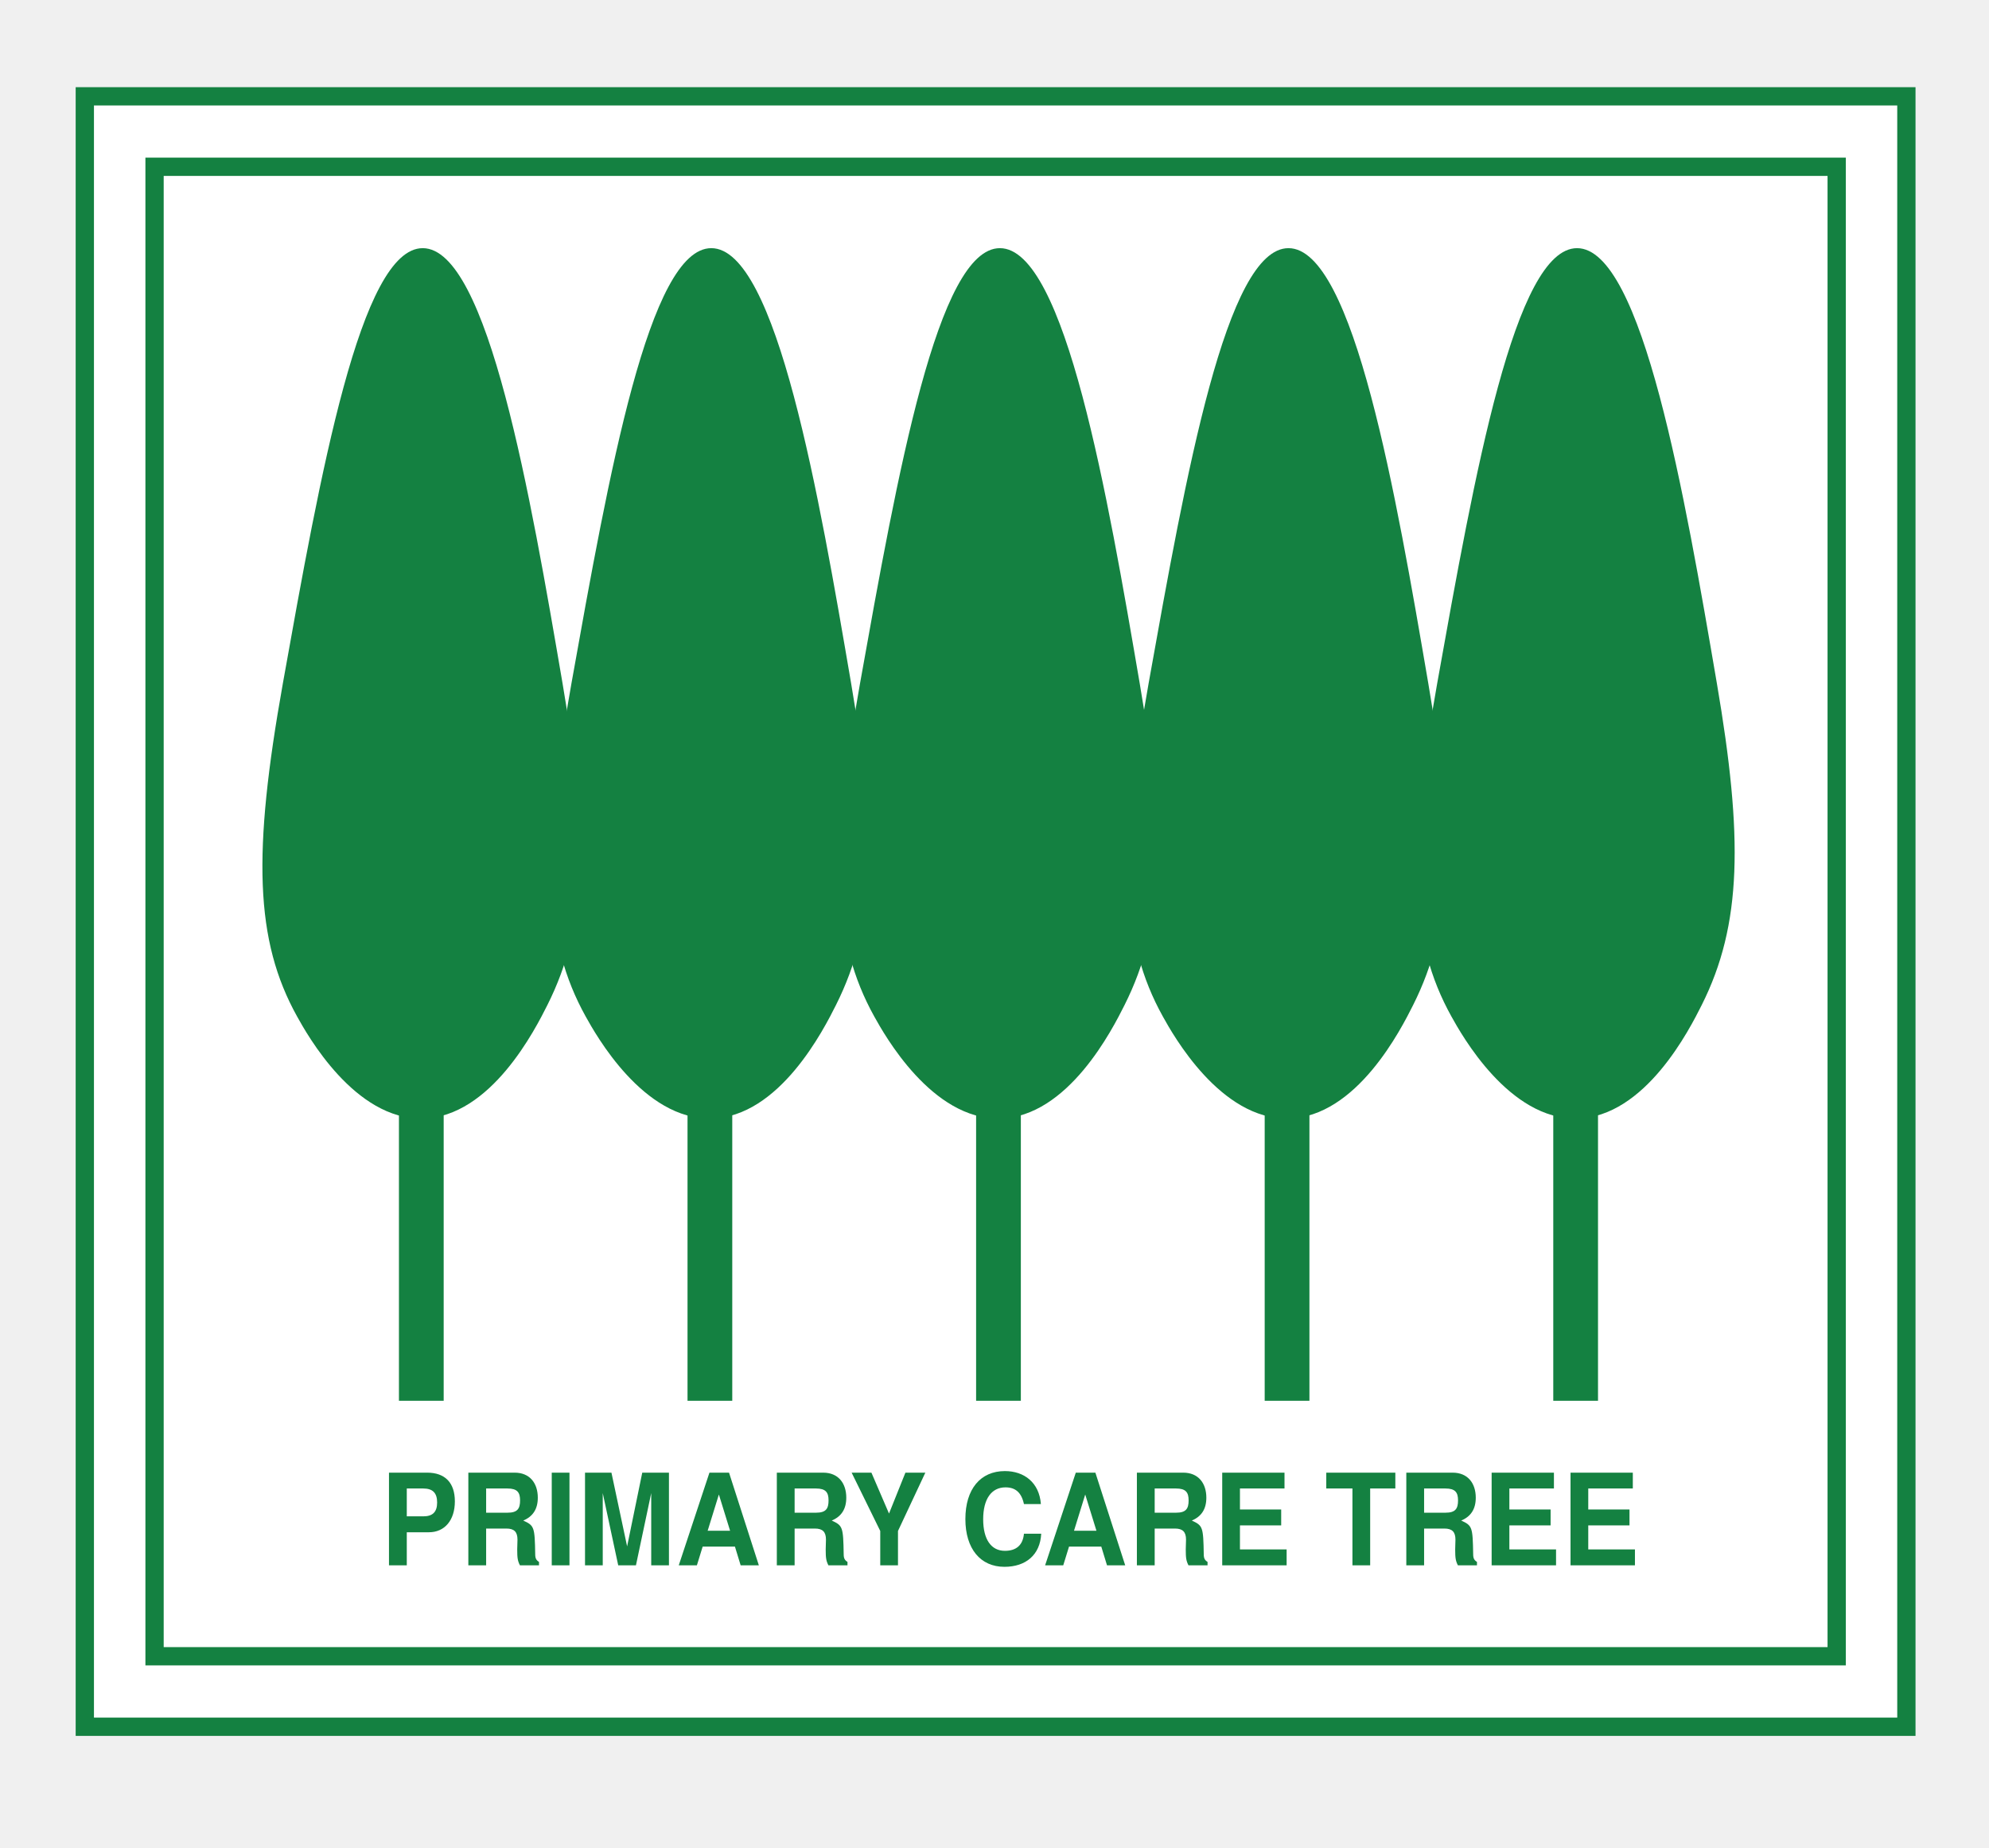
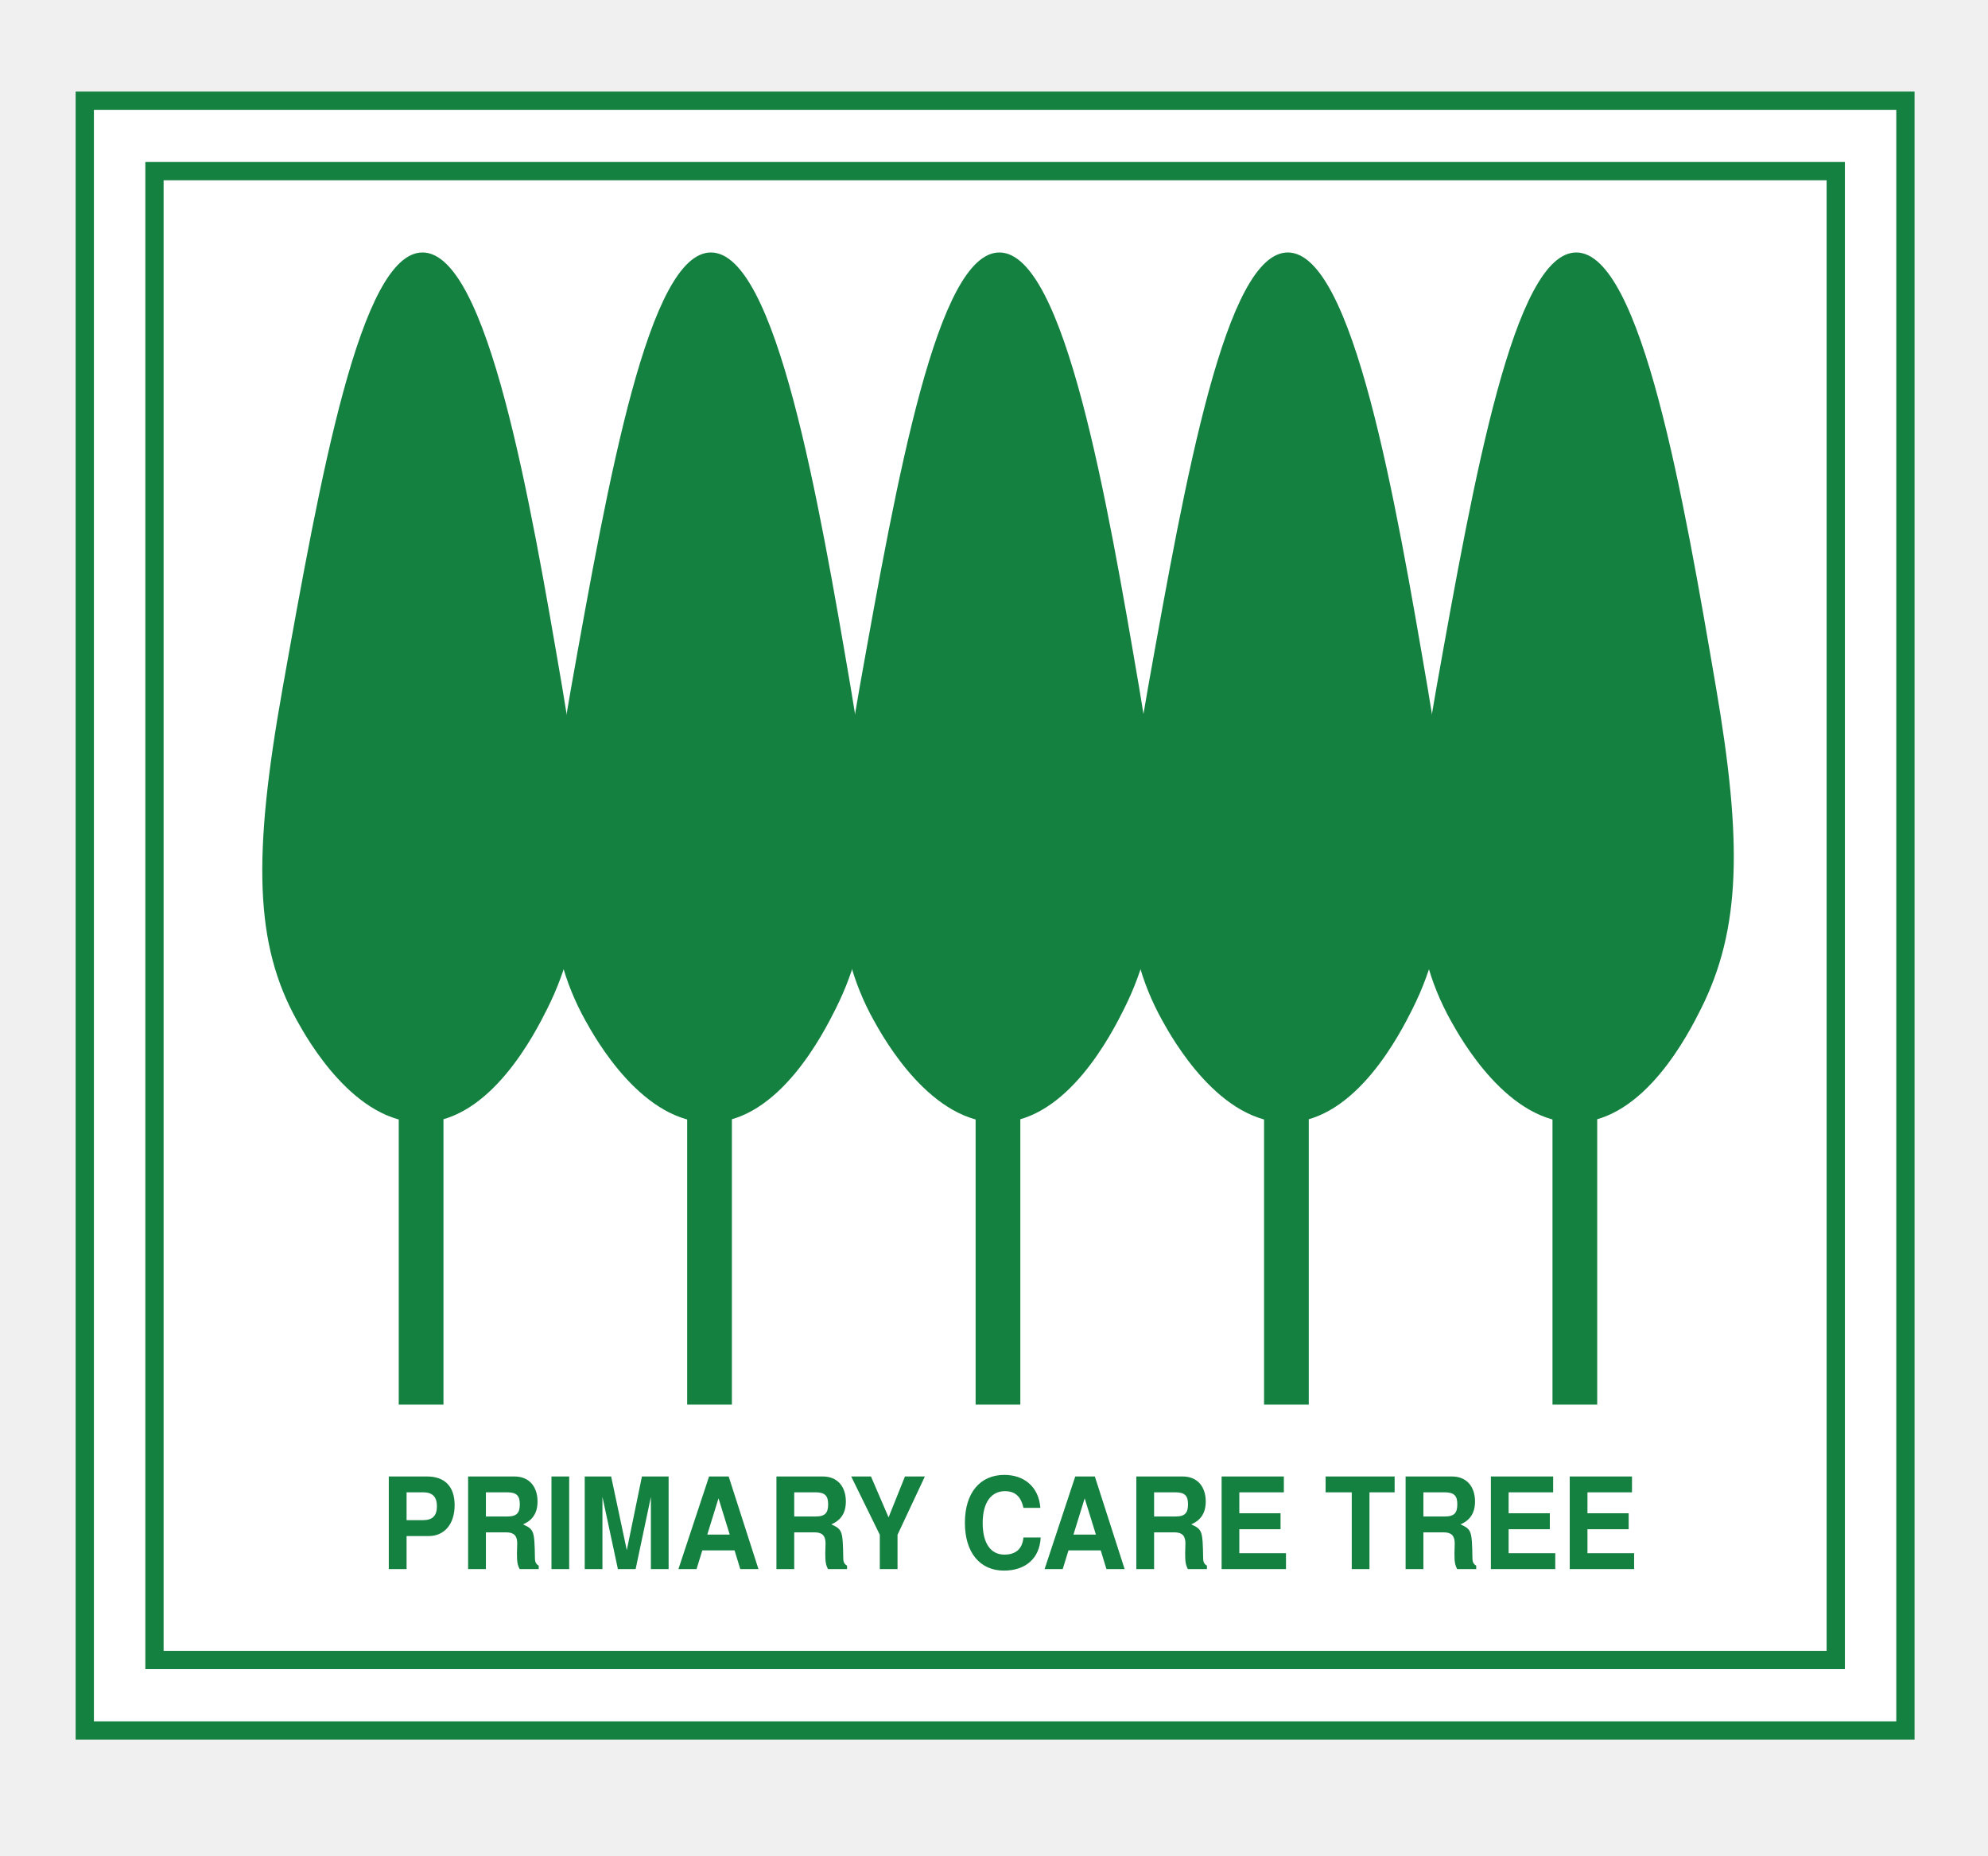
- <svg xmlns="http://www.w3.org/2000/svg" id="Layer_3" data-name="Layer 3" viewBox="0 0 435.25 404.3">
+ <svg xmlns="http://www.w3.org/2000/svg" id="Layer_3" data-name="Layer 3" viewBox="0 0 435.25 404.3" width="60" height="56">
  <defs>
    <style>
      .cls-1 {
        fill: #fff;
      }

      .cls-1, .cls-2 {
        stroke: #148141;
        stroke-miterlimit: 10;
        stroke-width: 4px;
      }

      .cls-3 {
        letter-spacing: -.04em;
      }

      .cls-4 {
        font-family: HelveticaNeue-Bold, 'Helvetica Neue';
        font-size: 27.83px;
        font-weight: 700;
      }

      .cls-4, .cls-5 {
        fill: #148141;
      }

      .cls-2 {
        fill: none;
      }

      .cls-5 {
        stroke-width: 0px;
      }
    </style>
  </defs>
  <rect class="cls-1" x="18.56" y="21.08" width="398.61" height="356.82" />
  <g>
    <g>
      <path class="cls-5" d="M312.55,149.55c5.76,33.68,5.51,52.83-3.31,70.39-2.6,5.18-12.33,24.53-27.29,24.85-14.89.32-25.3-18.4-27.48-22.32-9.25-16.64-9.76-35.77-3.12-72.92,8.22-45.99,17.02-95.23,30.6-95.24,14.31-.01,23.65,54.6,30.6,95.24Z" />
      <rect class="cls-5" x="276.75" y="243.46" width="9.79" height="63.1" />
    </g>
    <g>
      <path class="cls-5" d="M375.7,149.55c5.76,33.68,5.51,52.83-3.31,70.39-2.6,5.18-12.33,24.53-27.29,24.85-14.89.32-25.3-18.4-27.48-22.32-9.25-16.64-9.76-35.77-3.12-72.92,8.22-45.99,17.02-95.23,30.6-95.24,14.31-.01,23.65,54.6,30.6,95.24Z" />
      <rect class="cls-5" x="339.9" y="243.46" width="9.79" height="63.1" />
    </g>
    <g>
      <path class="cls-5" d="M186.25,149.55c5.76,33.68,5.51,52.83-3.31,70.39-2.6,5.18-12.33,24.53-27.29,24.85-14.89.32-25.3-18.4-27.48-22.32-9.25-16.64-9.76-35.77-3.12-72.92,8.22-45.99,17.02-95.23,30.6-95.24,14.31-.01,23.65,54.6,30.6,95.24Z" />
      <rect class="cls-5" x="150.45" y="243.46" width="9.79" height="63.1" />
    </g>
    <g>
      <path class="cls-5" d="M123.1,149.55c5.76,33.68,5.51,52.83-3.31,70.39-2.6,5.18-12.33,24.53-27.29,24.85-14.89.32-25.3-18.4-27.48-22.32-9.25-16.64-9.76-35.77-3.12-72.92,8.22-45.99,17.02-95.23,30.6-95.24,14.31-.01,23.65,54.6,30.6,95.24Z" />
      <rect class="cls-5" x="87.3" y="243.46" width="9.79" height="63.1" />
    </g>
    <g>
      <path class="cls-5" d="M249.4,149.55c5.76,33.68,5.51,52.83-3.31,70.39-2.6,5.18-12.33,24.53-27.29,24.85-14.89.32-25.3-18.4-27.48-22.32-9.25-16.64-9.76-35.77-3.12-72.92,8.22-45.99,17.02-95.23,30.6-95.24,14.31-.01,23.65,54.6,30.6,95.24Z" />
      <rect class="cls-5" x="213.6" y="243.46" width="9.79" height="63.1" />
    </g>
    <text class="cls-4" transform="translate(83.16 342.57) scale(.93 1)">
      <tspan x="0" y="0">PRIMA</tspan>
      <tspan class="cls-3" x="91.15" y="0">R</tspan>
      <tspan x="110.22" y="0">Y CARE TREE</tspan>
    </text>
  </g>
  <rect class="cls-2" x="33.82" y="36.5" width="368.1" height="325.97" />
</svg>
